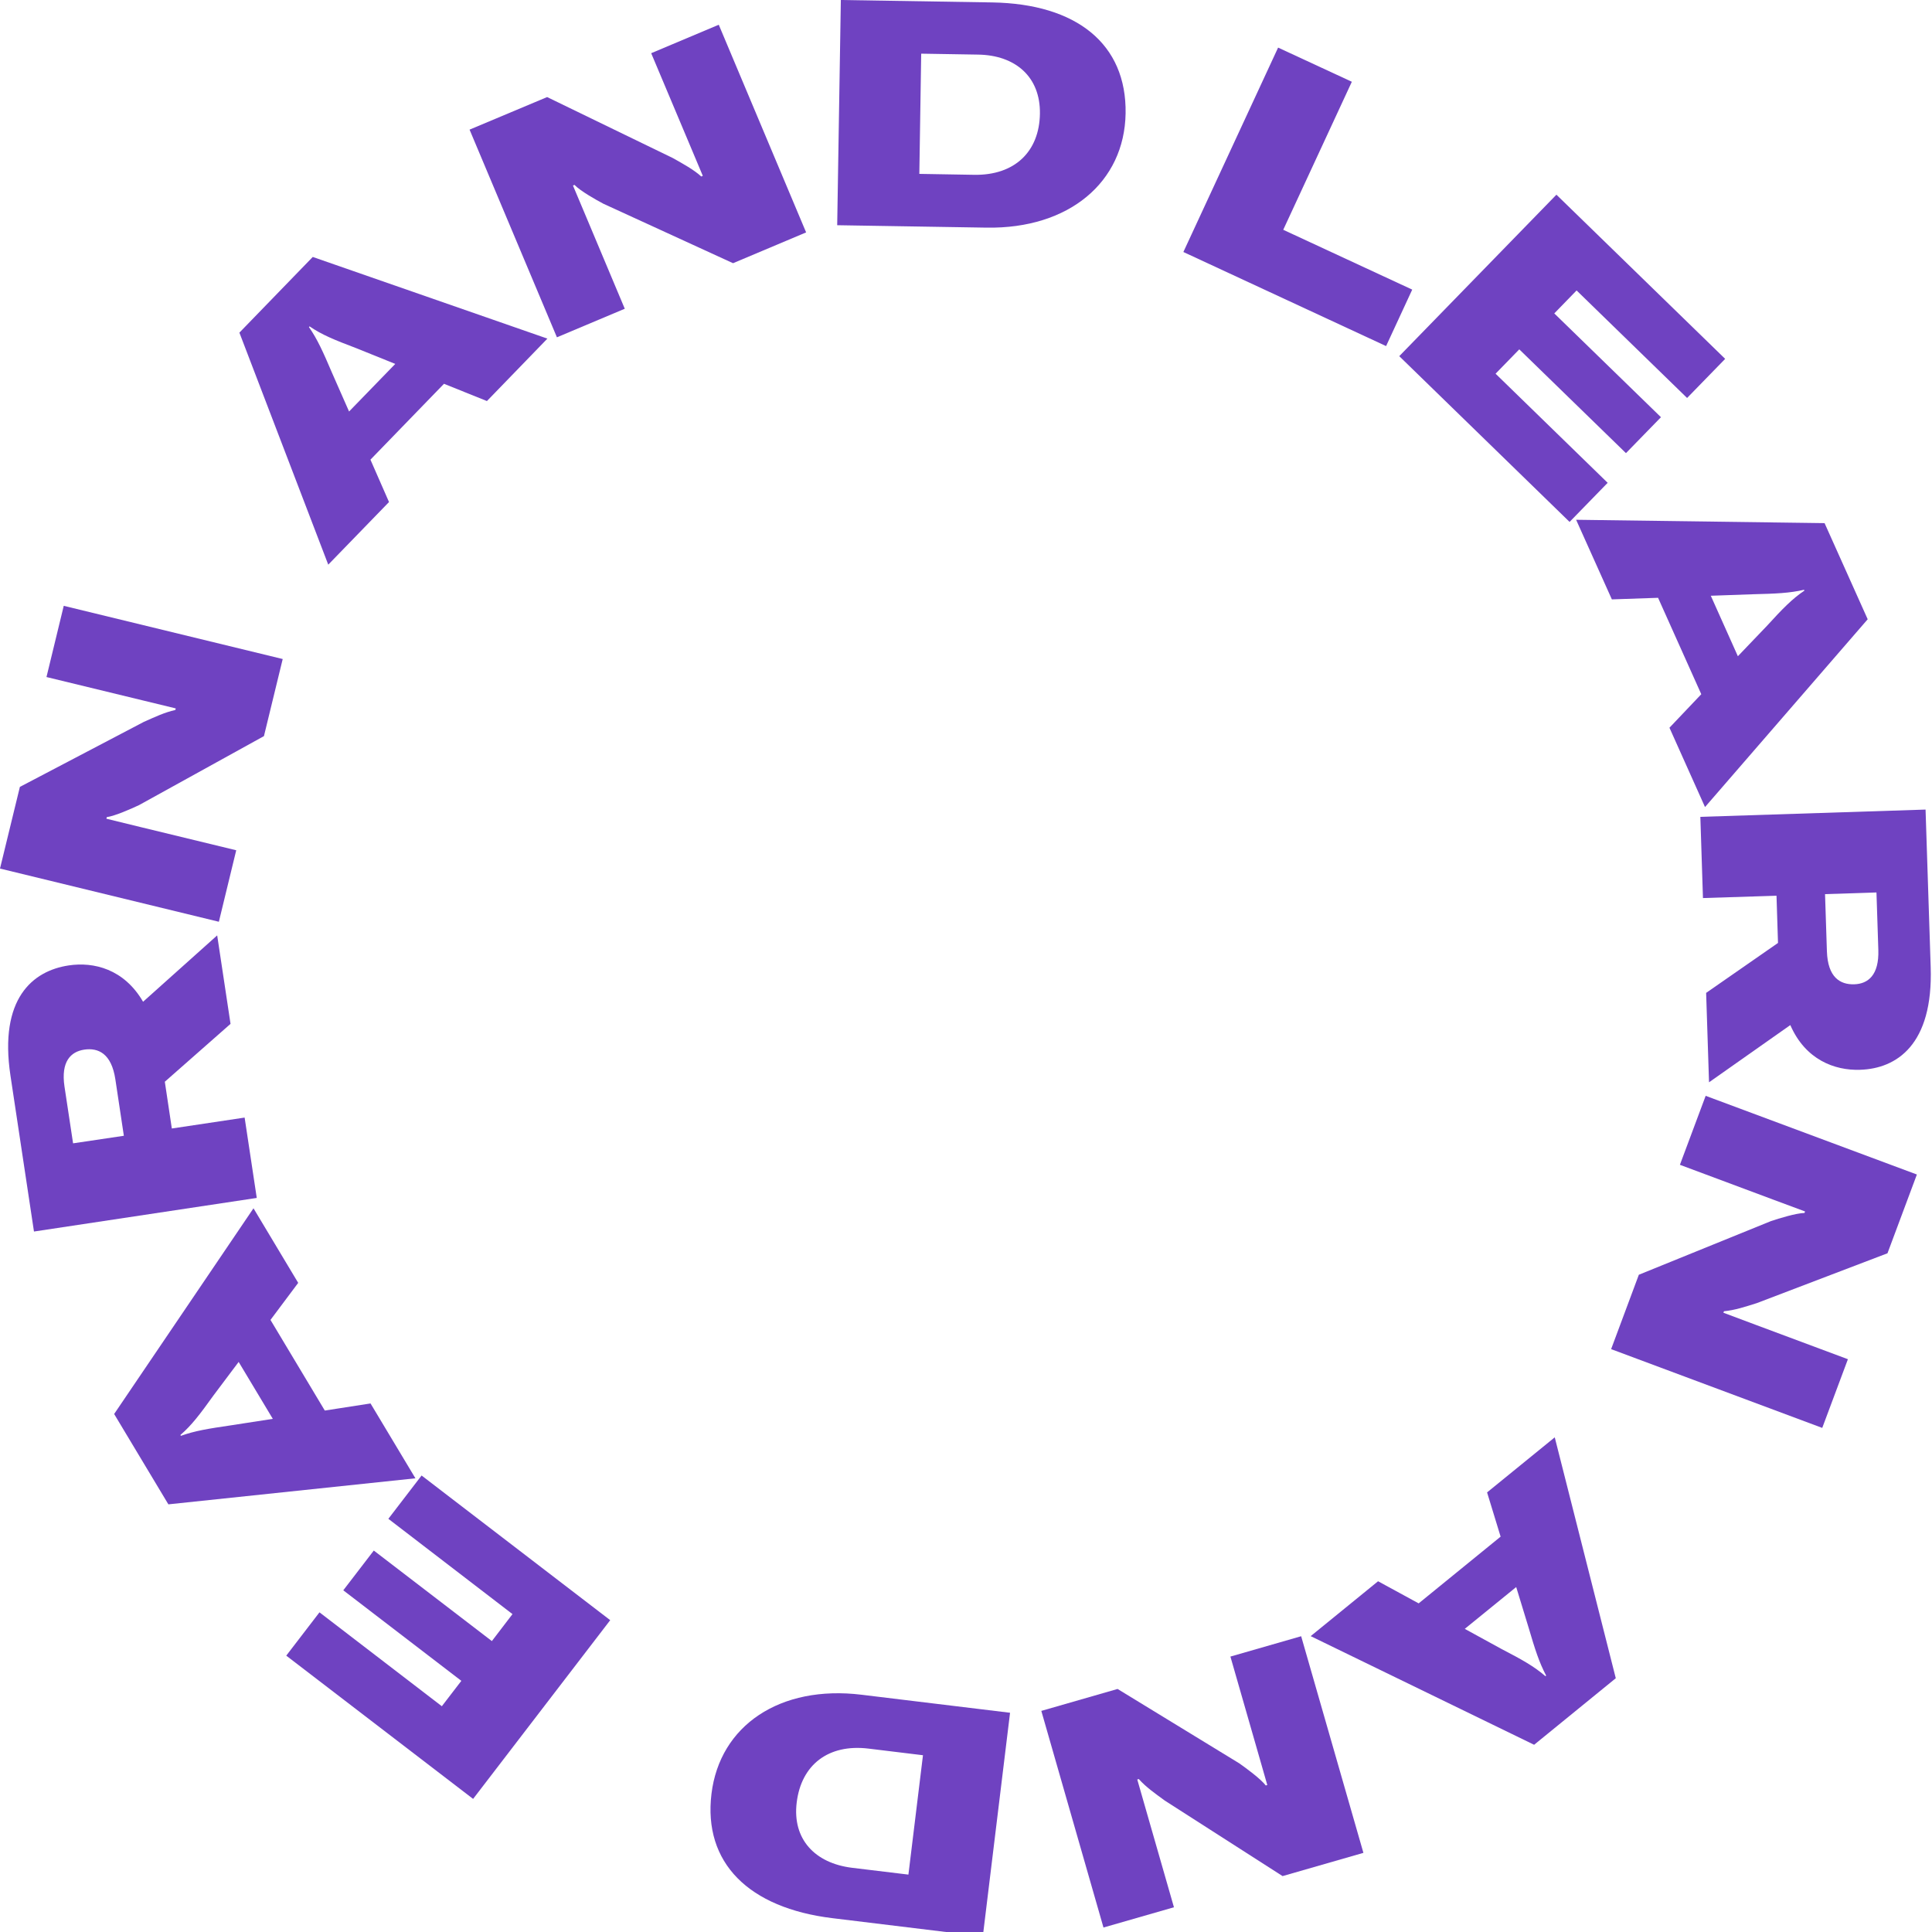
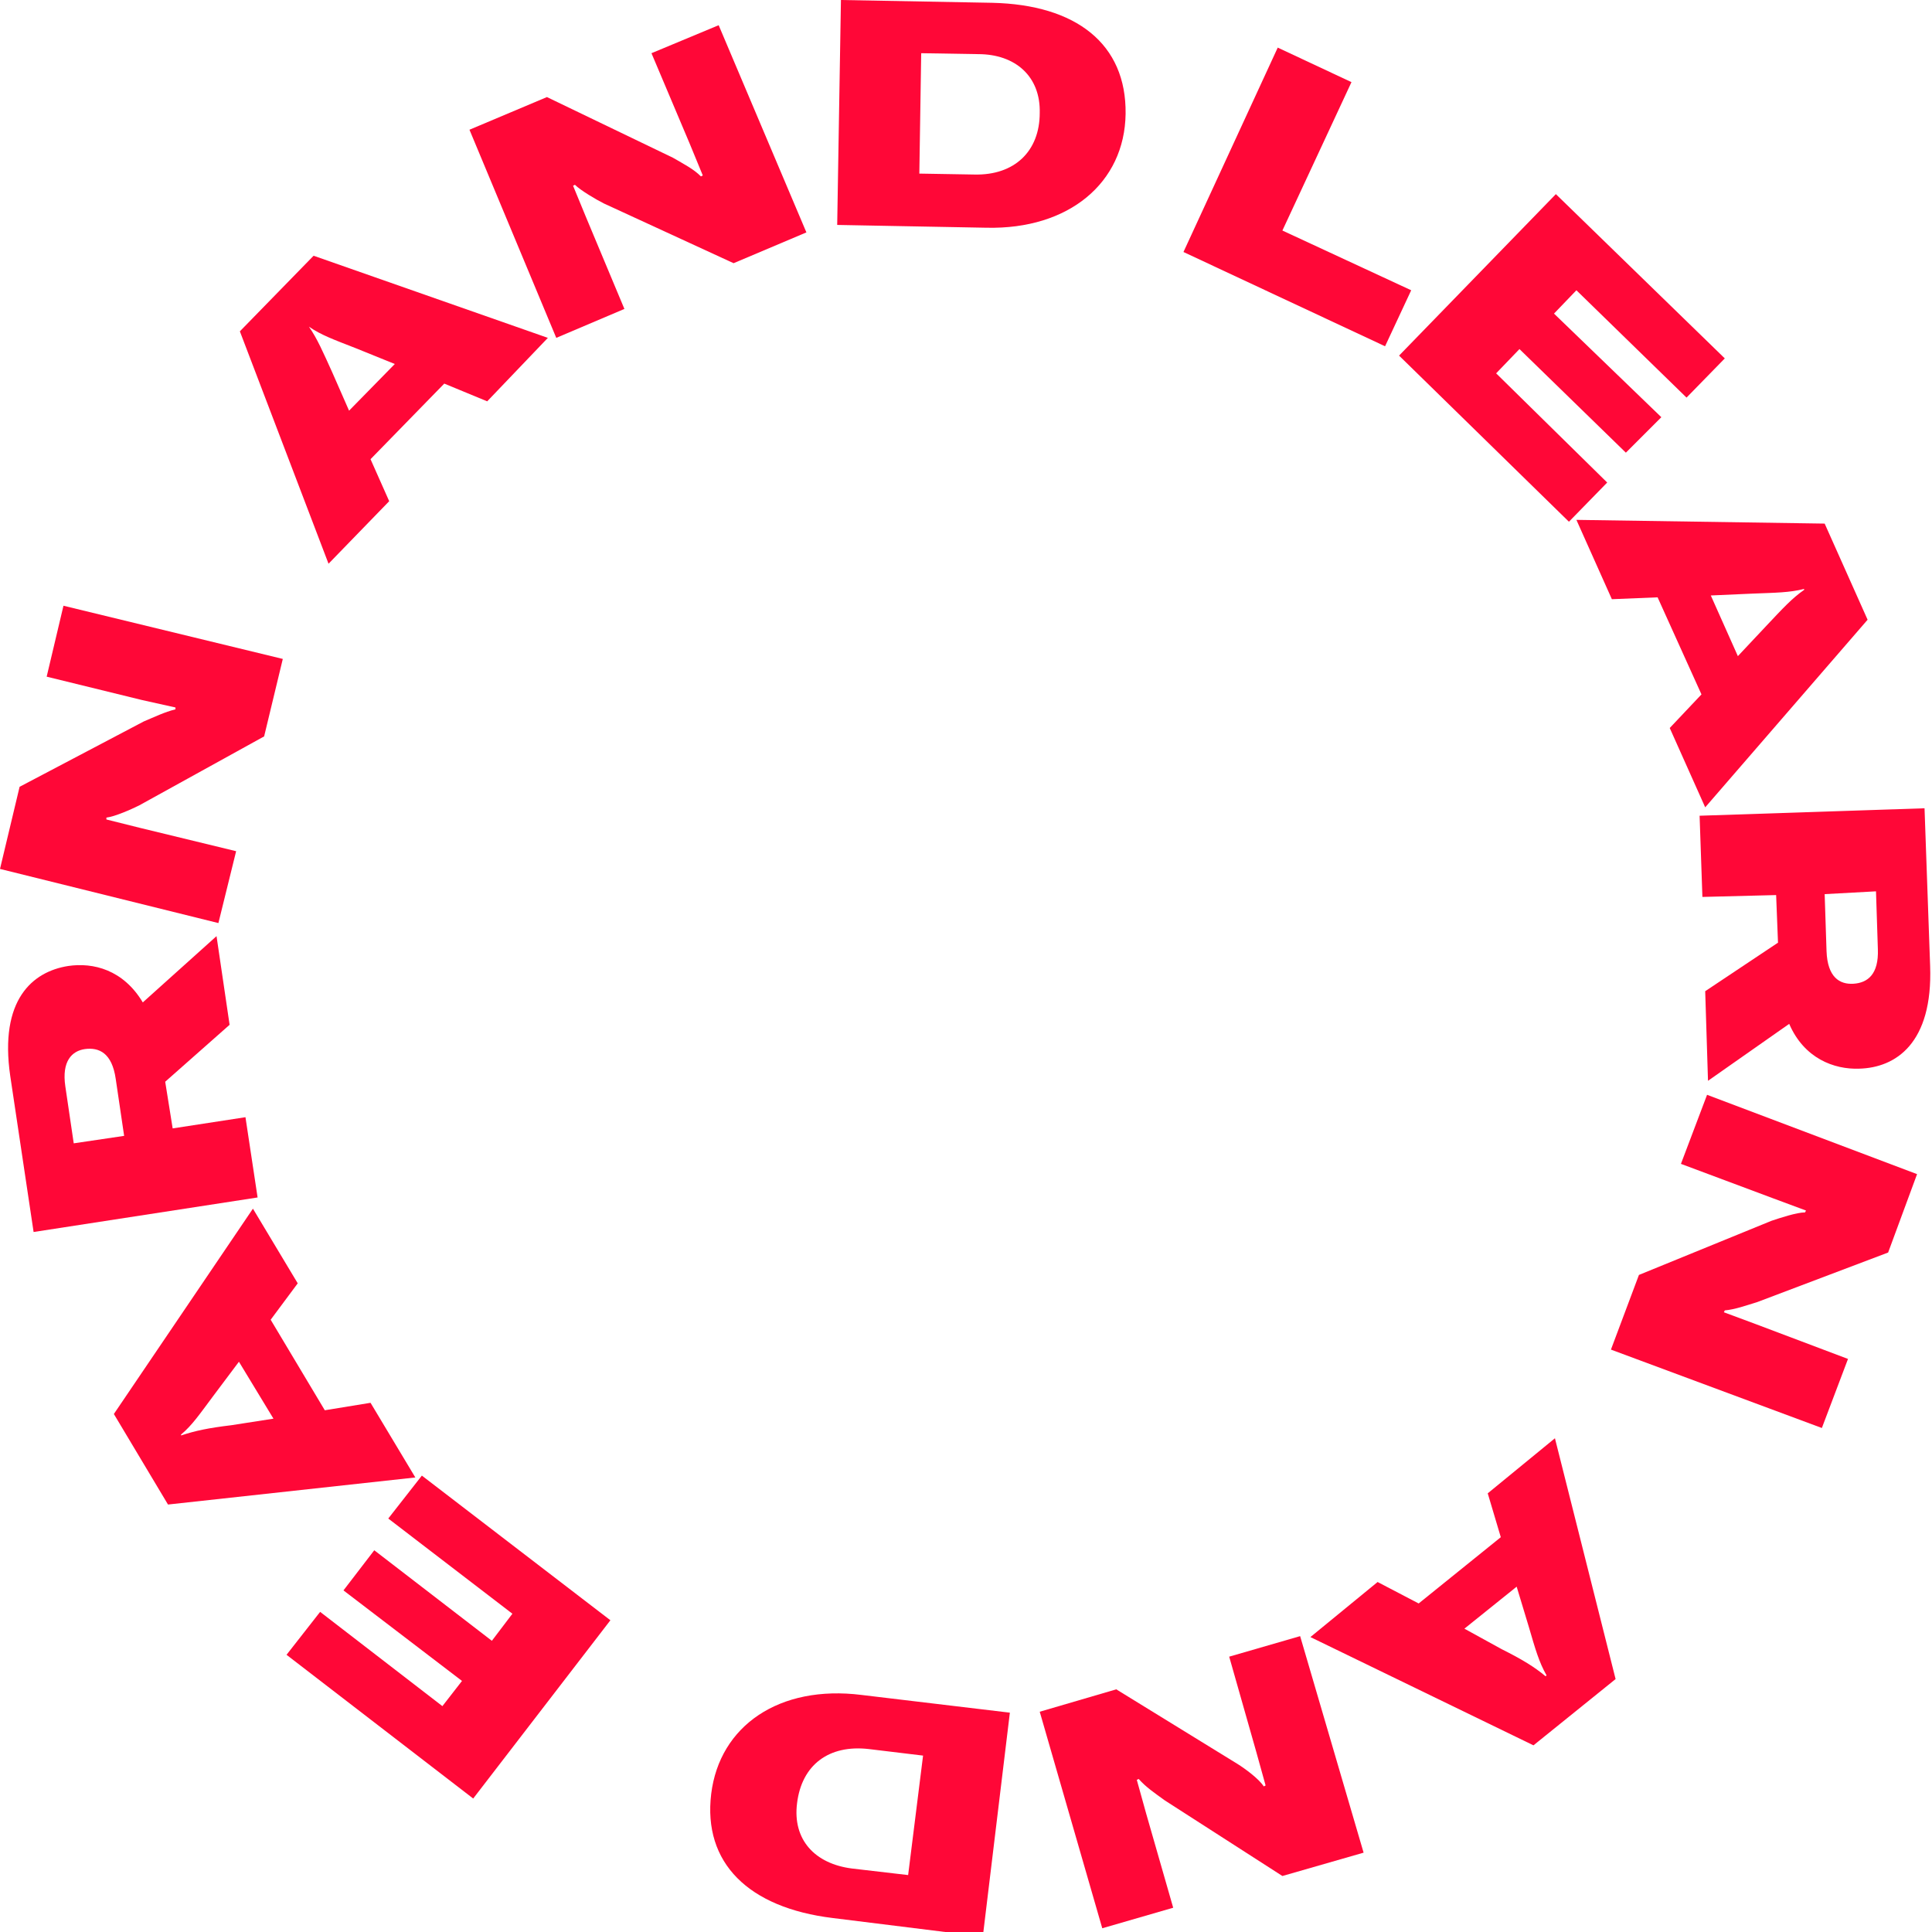
<svg xmlns="http://www.w3.org/2000/svg" version="1.1" id="Layer_1" x="0px" y="0px" viewBox="0 0 207 207" style="enable-background:new 0 0 207 207;" xml:space="preserve">
  <style type="text/css">
- 	.st0{fill:#6F42C1;}
+ 	.st0{fill:#FF0737;}
</style>
  <g>
-     <path class="st0" d="M136.94,5.1l7.9,3.66l-7.35,15.86l13.82,6.41l-2.8,6.05L126.79,27L136.94,5.1z" />
-     <path class="st0" d="M172.25,51.73l-4.08,4.19l-18.25-17.76l16.84-17.3l18.08,17.59l-4.08,4.19l-11.84-11.52l-2.39,2.46   l11.43,11.12l-3.75,3.85l-11.43-11.12l-2.54,2.61L172.25,51.73z" />
-     <path class="st0" d="M182.28,74.38l-4.63-10.33l-4.95,0.17l-3.83-8.53l26.62,0.36l4.62,10.3l-17.43,20.12l-3.81-8.5L182.28,74.38z    M186.2,70.31l3.12-3.26c1.67-1.83,2.69-2.88,4.01-3.77l-0.04-0.09c-1.55,0.36-3.02,0.42-5.48,0.48l-4.51,0.16L186.2,70.31z" />
-     <path class="st0" d="M190.5,101.03l-0.16-5.06l-7.88,0.25l-0.28-8.7l24.13-0.78l0.55,16.89c0.27,8.32-3.66,10.87-7.57,10.99   c-2.72,0.09-5.85-1.07-7.47-4.79l-8.71,6.13l-0.31-9.58L190.5,101.03z M195.54,95.8l0.2,6.12c0.09,2.79,1.41,3.59,2.94,3.54   c1.46-0.05,2.66-0.97,2.57-3.69l-0.2-6.15L195.54,95.8z" />
-     <path class="st0" d="M205.38,125.84l-3.15,8.44l-14,5.34c-1.27,0.4-2.35,0.76-3.52,0.87l-0.06,0.16l3.5,1.31l9.84,3.67l-2.75,7.36   l-22.62-8.44l2.97-7.97l14.16-5.75c0.87-0.29,2.68-0.85,3.59-0.87l0.06-0.16l-3.47-1.29l-9.94-3.71l2.76-7.39L205.38,125.84z" />
-     <path class="st0" d="M152,171.79l8.78-7.15l-1.45-4.74l7.25-5.9l6.54,25.81l-8.75,7.13l-23.94-11.64l7.22-5.88L152,171.79z    M156.94,174.52l3.96,2.17c2.2,1.14,3.48,1.86,4.68,2.9l0.08-0.06c-0.75-1.41-1.19-2.8-1.89-5.17l-1.32-4.32L156.94,174.52z" />
-     <path class="st0" d="M146.08,198.52l-8.66,2.49l-12.62-8.09c-1.08-0.79-2.01-1.44-2.79-2.31l-0.16,0.05l1.03,3.59l2.9,10.1   l-7.55,2.17l-6.66-23.21l8.17-2.35l13.04,7.97c0.75,0.53,2.28,1.65,2.84,2.37l0.16-0.05l-1.02-3.56l-2.93-10.2l7.58-2.18   L146.08,198.52z" />
-     <path class="st0" d="M105.3,207.48l-16.1-1.96c-8.98-1.09-13.87-5.93-12.97-13.33c0.89-7.32,7.35-11.68,16.09-10.61l15.9,1.93   L105.3,207.48z M93.05,187.35c-4.29-0.52-7.2,1.73-7.69,5.78c-0.48,3.92,1.95,6.5,5.93,6.99l6.04,0.73l1.56-12.79L93.05,187.35z" />
-     <path class="st0" d="M41.61,162.73l3.56-4.64l20.21,15.5l-14.69,19.15l-20.02-15.35l3.56-4.64l13.11,10.06l2.09-2.72l-12.65-9.7   l3.27-4.26l12.65,9.7l2.21-2.89L41.61,162.73z" />
-     <path class="st0" d="M28.98,141.42l5.82,9.71l4.9-0.76l4.81,8.02l-26.47,2.79l-5.81-9.68l14.93-22.04l4.79,7.99L28.98,141.42z    M25.57,145.92l-2.71,3.61c-1.45,2.02-2.33,3.18-3.53,4.22l0.05,0.09c1.5-0.54,2.94-0.77,5.39-1.13l4.46-0.69L25.57,145.92z" />
-     <path class="st0" d="M17.66,115.9l0.75,5.01l7.8-1.17l1.3,8.61l-23.87,3.6l-2.52-16.71c-1.24-8.24,2.37-11.22,6.23-11.8   c2.69-0.41,5.94,0.38,7.98,3.89l7.94-7.11l1.43,9.48L17.66,115.9z M13.27,121.69l-0.91-6.05c-0.42-2.76-1.82-3.4-3.33-3.18   c-1.45,0.22-2.52,1.27-2.12,3.96l0.92,6.08L13.27,121.69z" />
-     <path class="st0" d="M0,93.06l2.13-8.75l13.27-6.96c1.22-0.54,2.24-1.03,3.39-1.28l0.04-0.17l-3.63-0.88L4.98,72.54l1.85-7.63   l23.46,5.7l-2.01,8.26l-13.38,7.39c-0.83,0.39-2.56,1.16-3.46,1.29l-0.04,0.17l3.6,0.88l10.31,2.5l-1.86,7.66L0,93.06z" />
-     <path class="st0" d="M47.57,41.12l-7.88,8.13l1.99,4.54l-6.51,6.71l-9.52-24.86l7.86-8.11l25.14,8.75l-6.48,6.69L47.57,41.12z    M42.35,38.99l-4.19-1.69c-2.32-0.88-3.68-1.43-4.99-2.33l-0.07,0.07c0.91,1.31,1.51,2.65,2.48,4.92l1.82,4.13L42.35,38.99z" />
-     <path class="st0" d="M50.31,13.89l8.31-3.49l13.48,6.54c1.16,0.66,2.16,1.19,3.04,1.97l0.16-0.07l-1.45-3.45L69.77,5.7l7.24-3.05   l9.36,22.25l-7.83,3.3l-13.89-6.37c-0.81-0.43-2.46-1.36-3.1-2.02l-0.16,0.07l1.44,3.42l4.11,9.78l-7.27,3.06L50.31,13.89z" />
-     <path class="st0" d="M90.09,0l16.22,0.26c9.04,0.15,14.41,4.45,14.29,11.89c-0.12,7.38-6.08,12.38-14.89,12.24l-16.01-0.26L90.09,0   z M104.38,18.73c4.32,0.07,6.98-2.47,7.04-6.55c0.06-3.94-2.62-6.27-6.63-6.33l-6.09-0.1L98.5,18.63L104.38,18.73z" />
+     <path class="st0" d="M136.9,5.1l7.9,3.7l-7.4,15.9l13.8,6.4l-2.8,6L126.8,27L136.9,5.1z" />
+     <path class="st0" d="M172.2,51.7l-4.1,4.2l-18.2-17.8l16.8-17.3l18.1,17.6l-4.1,4.2l-11.8-11.5l-2.4,2.5L178,44.7l-3.8,3.8   l-11.4-11.1l-2.5,2.6L172.2,51.7z" />
+     <path class="st0" d="M182.3,74.4L177.6,64l-4.9,0.2l-3.8-8.5l26.6,0.4l4.6,10.3l-17.4,20.1l-3.8-8.5L182.3,74.4z M186.2,70.3   l3.1-3.3c1.7-1.8,2.7-2.9,4-3.8l0-0.1c-1.6,0.4-3,0.4-5.5,0.5l-4.5,0.2L186.2,70.3z" />
+     <path class="st0" d="M190.5,101l-0.2-5.1l-7.9,0.2l-0.3-8.7l24.1-0.8l0.6,16.9c0.3,8.3-3.7,10.9-7.6,11c-2.7,0.1-5.9-1.1-7.5-4.8   l-8.7,6.1l-0.3-9.6L190.5,101z M195.5,95.8l0.2,6.1c0.1,2.8,1.4,3.6,2.9,3.5c1.5-0.1,2.7-1,2.6-3.7l-0.2-6.2L195.5,95.8z" />
+     <path class="st0" d="M205.4,125.8l-3.1,8.4l-14,5.3c-1.3,0.4-2.4,0.8-3.5,0.9l-0.1,0.2l3.5,1.3l9.8,3.7l-2.8,7.4l-22.6-8.4l3-8   l14.2-5.8c0.9-0.3,2.7-0.9,3.6-0.9l0.1-0.2l-3.5-1.3l-9.9-3.7l2.8-7.4L205.4,125.8z" />
+     <path class="st0" d="M152,171.8l8.8-7.1l-1.4-4.7l7.2-5.9l6.5,25.8l-8.8,7.1l-23.9-11.6l7.2-5.9L152,171.8z M156.9,174.5l4,2.2   c2.2,1.1,3.5,1.9,4.7,2.9l0.1-0.1c-0.8-1.4-1.2-2.8-1.9-5.2l-1.3-4.3L156.9,174.5z" />
+     <path class="st0" d="M146.1,198.5l-8.7,2.5l-12.6-8.1c-1.1-0.8-2-1.4-2.8-2.3l-0.2,0.1l1,3.6l2.9,10.1l-7.6,2.2l-6.7-23.2l8.2-2.4   l13,8c0.8,0.5,2.3,1.6,2.8,2.4l0.2-0.1l-1-3.6l-2.9-10.2l7.6-2.2L146.1,198.5z" />
+     <path class="st0" d="M105.3,207.5l-16.1-2c-9-1.1-13.9-5.9-13-13.3c0.9-7.3,7.3-11.7,16.1-10.6l15.9,1.9L105.3,207.5z M93.1,187.4   c-4.3-0.5-7.2,1.7-7.7,5.8c-0.5,3.9,1.9,6.5,5.9,7l6,0.7l1.6-12.8L93.1,187.4z" />
+     <path class="st0" d="M41.6,162.7l3.6-4.6l20.2,15.5l-14.7,19.1l-20-15.4l3.6-4.6l13.1,10.1l2.1-2.7l-12.7-9.7l3.3-4.3l12.6,9.7   l2.2-2.9L41.6,162.7z" />
+     <path class="st0" d="M29,141.4l5.8,9.7l4.9-0.8l4.8,8L18,161.2l-5.8-9.7l14.9-22l4.8,8L29,141.4z M25.6,145.9l-2.7,3.6   c-1.5,2-2.3,3.2-3.5,4.2l0,0.1c1.5-0.5,2.9-0.8,5.4-1.1l4.5-0.7L25.6,145.9z" />
+     <path class="st0" d="M17.7,115.9l0.8,5l7.8-1.2l1.3,8.6L3.6,132l-2.5-16.7c-1.2-8.2,2.4-11.2,6.2-11.8c2.7-0.4,5.9,0.4,8,3.9   l7.9-7.1l1.4,9.5L17.7,115.9z M13.3,121.7l-0.9-6.1c-0.4-2.8-1.8-3.4-3.3-3.2c-1.4,0.2-2.5,1.3-2.1,4l0.9,6.1L13.3,121.7z" />
+     <path class="st0" d="M0,93.1l2.1-8.8l13.3-7c1.2-0.5,2.2-1,3.4-1.3l0-0.2L15.2,75L5,72.5l1.8-7.6l23.5,5.7l-2,8.3l-13.4,7.4   c-0.8,0.4-2.6,1.2-3.5,1.3l0,0.2l3.6,0.9l10.3,2.5l-1.9,7.7L0,93.1z" />
+     <path class="st0" d="M47.6,41.1l-7.9,8.1l2,4.5l-6.5,6.7l-9.5-24.9l7.9-8.1l25.1,8.8L52.2,43L47.6,41.1z M42.3,39l-4.2-1.7   c-2.3-0.9-3.7-1.4-5-2.3L33.1,35c0.9,1.3,1.5,2.7,2.5,4.9l1.8,4.1L42.3,39z" />
+     <path class="st0" d="M50.3,13.9l8.3-3.5l13.5,6.5c1.2,0.7,2.2,1.2,3,2l0.2-0.1l-1.4-3.4l-4.1-9.7l7.2-3l9.4,22.2l-7.8,3.3   l-13.9-6.4c-0.8-0.4-2.5-1.4-3.1-2l-0.2,0.1l1.4,3.4l4.1,9.8l-7.3,3.1L50.3,13.9z" />
+     <path class="st0" d="M90.1,0l16.2,0.3c9,0.2,14.4,4.4,14.3,11.9c-0.1,7.4-6.1,12.4-14.9,12.2l-16-0.3L90.1,0z M104.4,18.7   c4.3,0.1,7-2.5,7-6.6c0.1-3.9-2.6-6.3-6.6-6.3l-6.1-0.1l-0.2,12.9L104.4,18.7z" />
  </g>
</svg>
